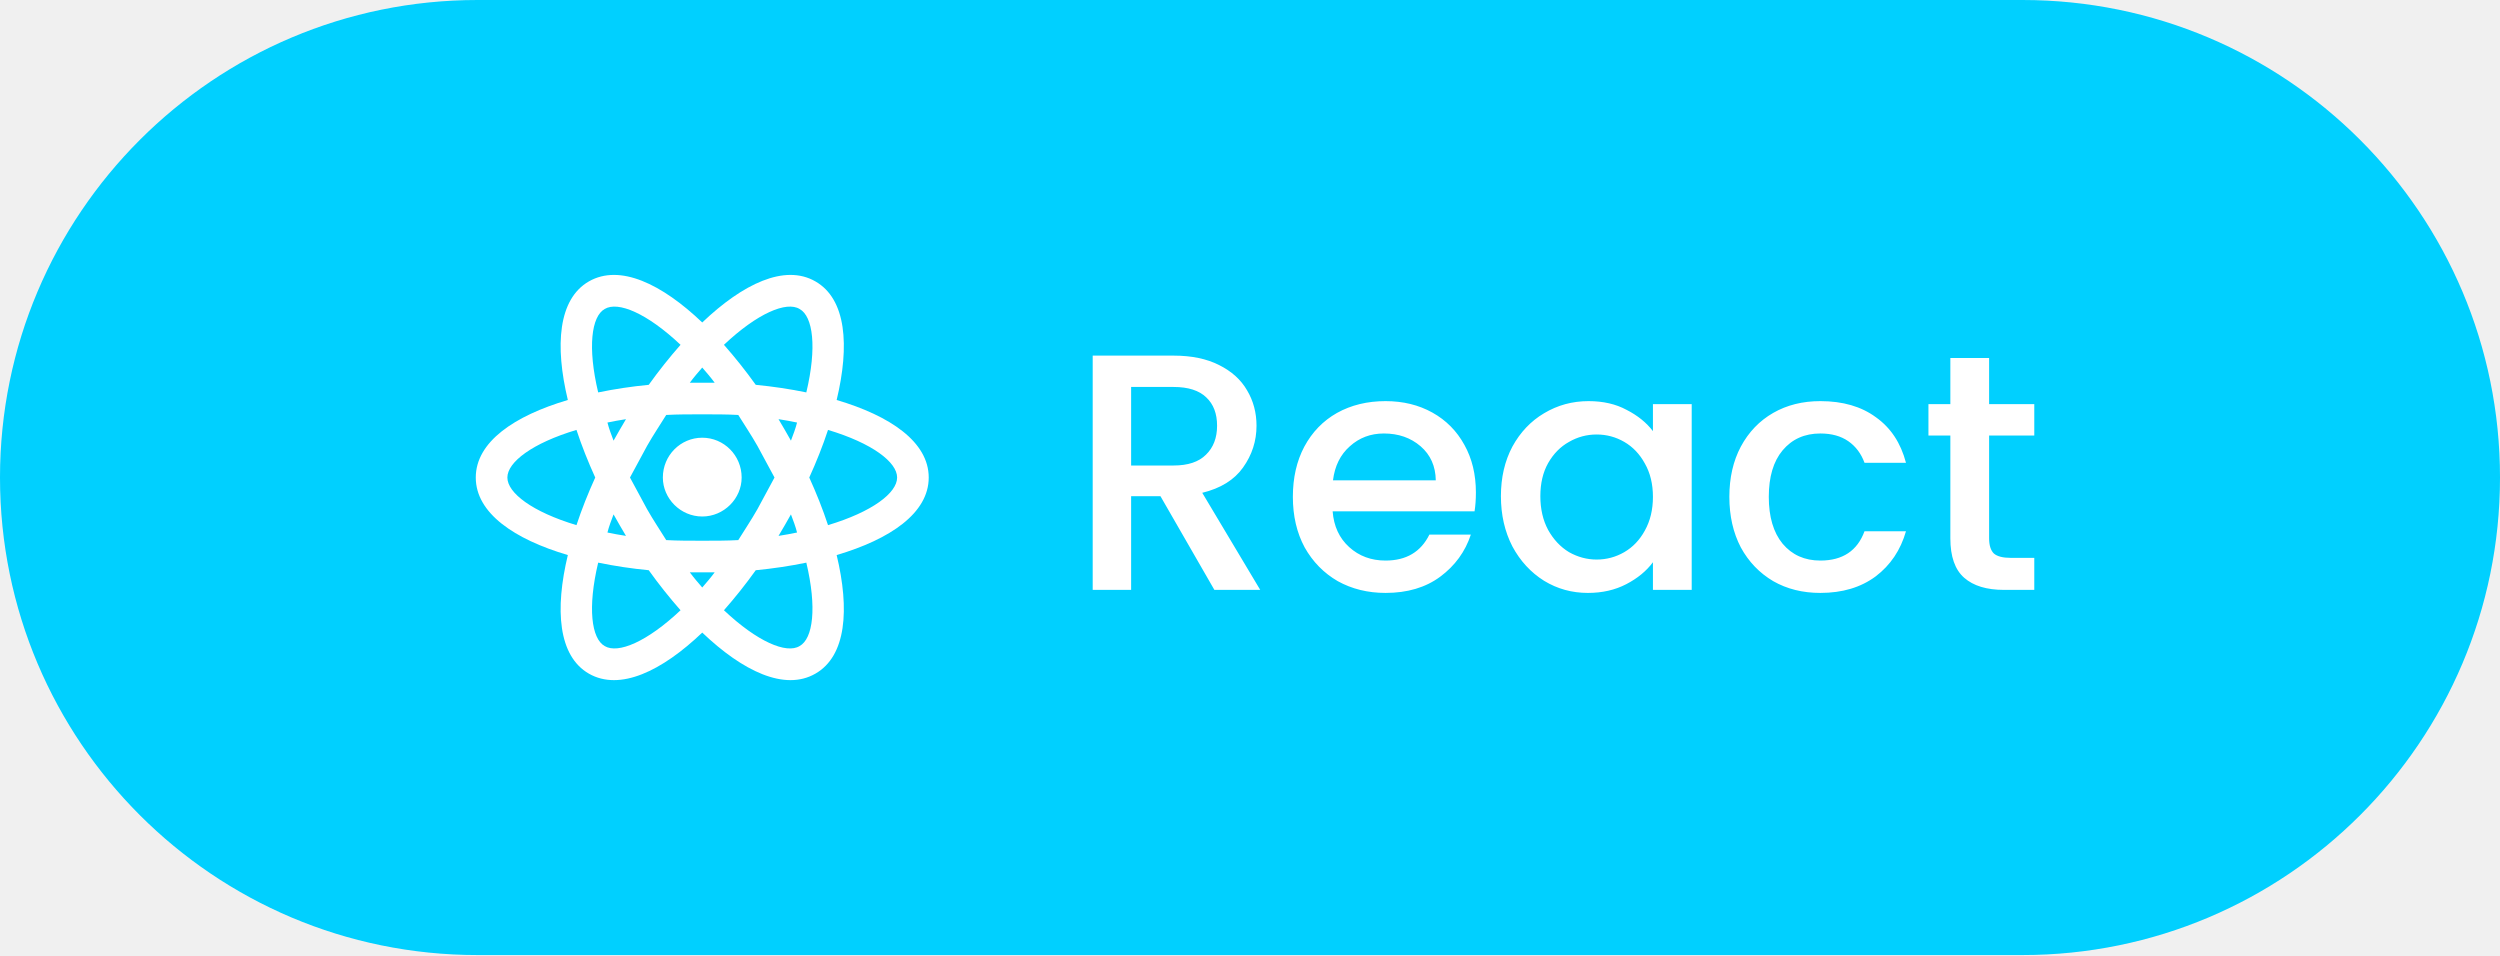
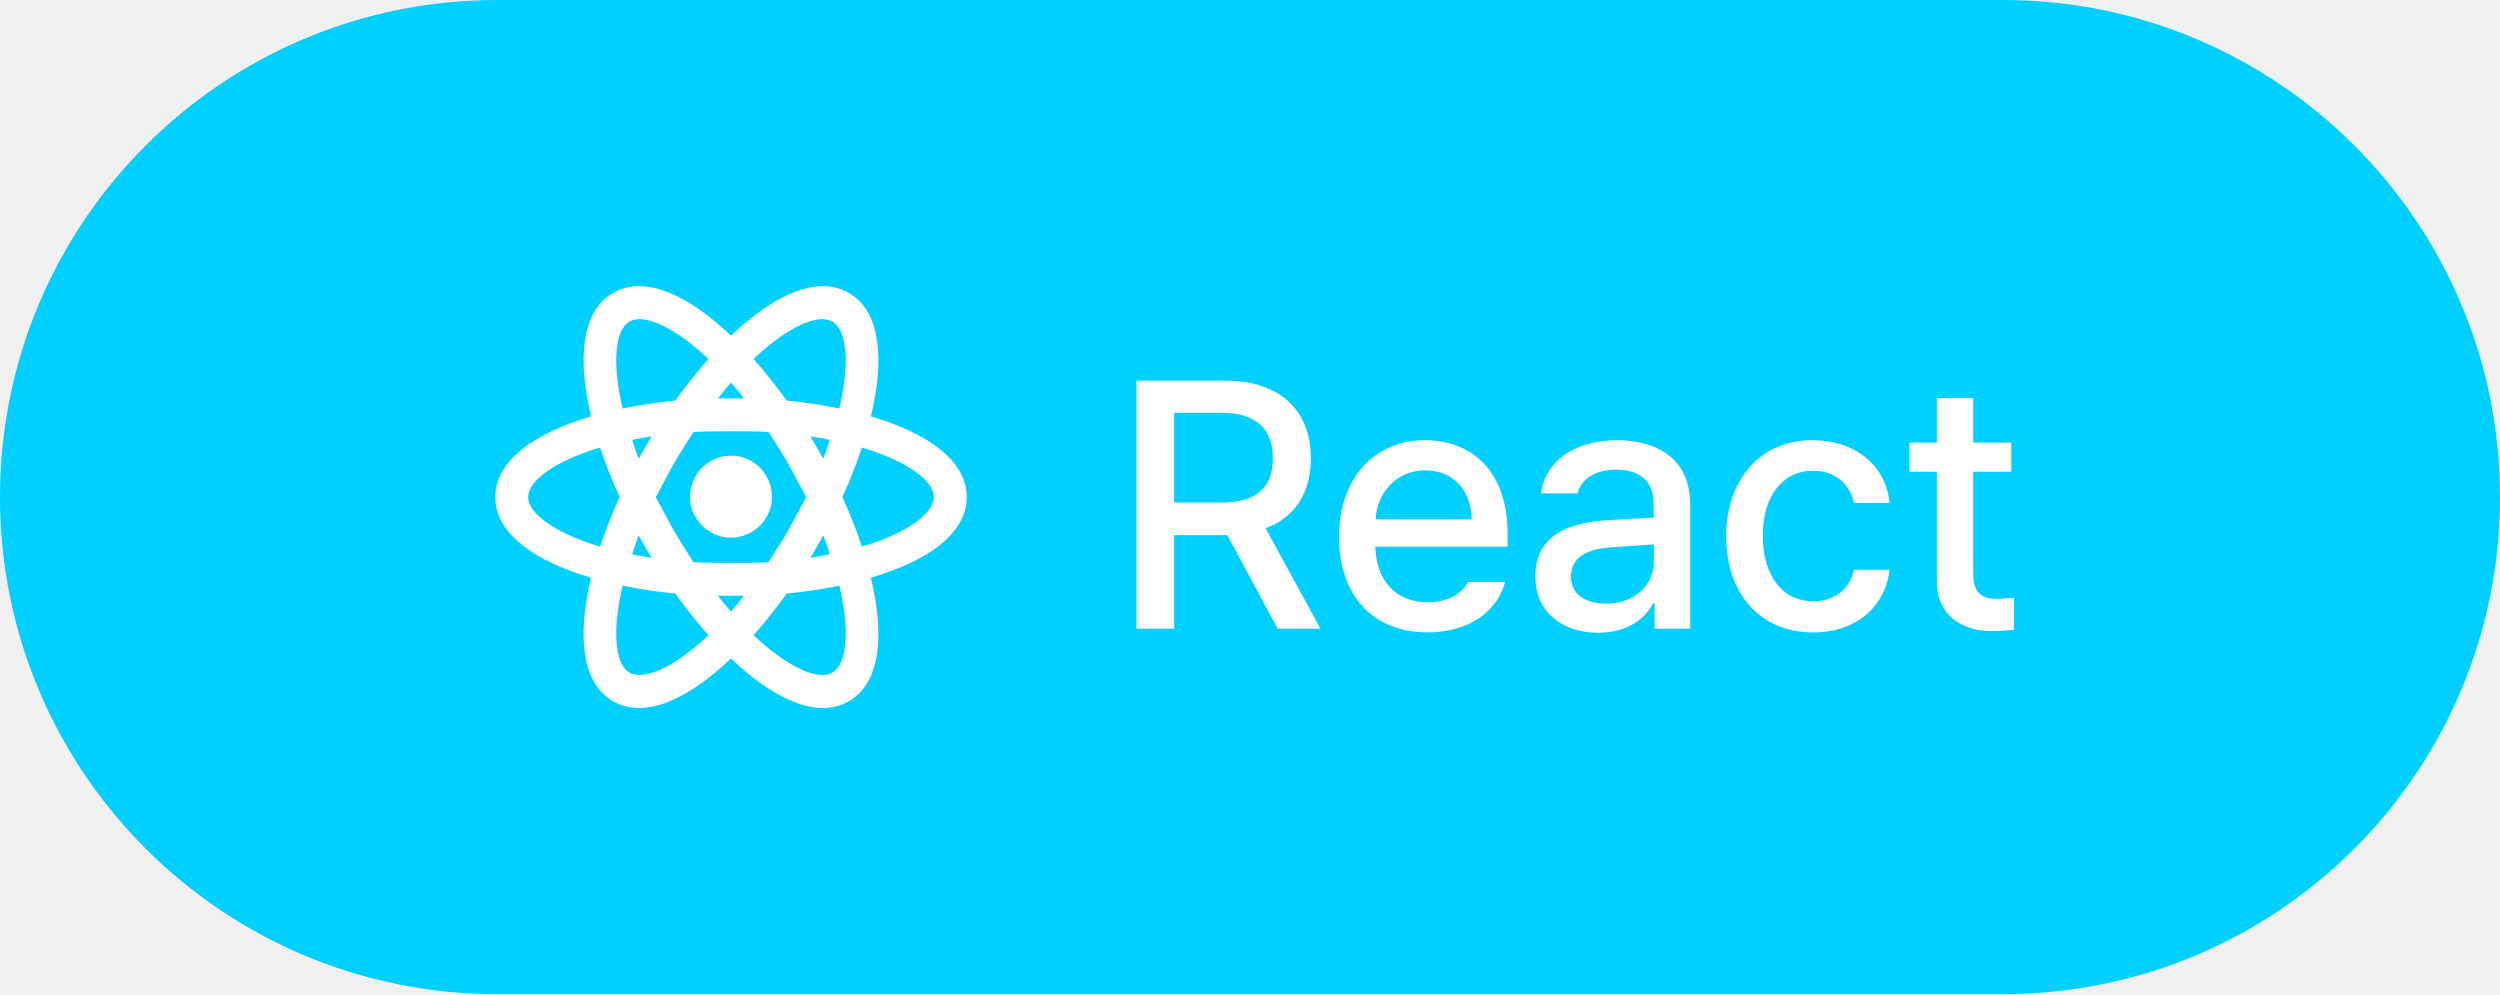
- <svg xmlns="http://www.w3.org/2000/svg" width="178" height="68" viewBox="0 0 178 68" fill="none">
-   <rect width="178" height="68" rx="34" fill="#00D0FF" />
-   <path d="M50 31.165C51.545 31.165 52.805 32.425 52.805 34C52.805 35.5 51.545 36.775 50 36.775C48.455 36.775 47.195 35.5 47.195 34C47.195 32.425 48.455 31.165 50 31.165ZM43.055 46C44 46.57 46.07 45.7 48.455 43.45C47.675 42.565 46.91 41.605 46.19 40.6C44.981 40.484 43.779 40.304 42.59 40.06C41.825 43.27 42.11 45.475 43.055 46ZM44.12 37.39L43.685 36.625C43.52 37.06 43.355 37.495 43.25 37.915C43.655 38.005 44.105 38.08 44.57 38.155L44.12 37.39ZM53.93 36.25L55.145 34L53.93 31.75C53.48 30.955 53 30.25 52.565 29.545C51.755 29.5 50.9 29.5 50 29.5C49.1 29.5 48.245 29.5 47.435 29.545C47 30.25 46.52 30.955 46.07 31.75L44.855 34L46.07 36.25C46.52 37.045 47 37.75 47.435 38.455C48.245 38.5 49.1 38.5 50 38.5C50.9 38.5 51.755 38.5 52.565 38.455C53 37.75 53.48 37.045 53.93 36.25ZM50 26.17C49.715 26.5 49.415 26.845 49.115 27.25H50.885C50.585 26.845 50.285 26.5 50 26.17ZM50 41.83C50.285 41.5 50.585 41.155 50.885 40.75H49.115C49.415 41.155 49.715 41.5 50 41.83ZM56.93 22C56 21.43 53.93 22.3 51.545 24.55C52.325 25.435 53.09 26.395 53.81 27.4C55.04 27.52 56.255 27.7 57.41 27.94C58.175 24.73 57.89 22.525 56.93 22ZM55.88 30.61L56.315 31.375C56.48 30.94 56.645 30.505 56.75 30.085C56.345 29.995 55.895 29.92 55.43 29.845L55.88 30.61ZM58.055 20.035C60.26 21.295 60.5 24.61 59.57 28.48C63.38 29.605 66.125 31.465 66.125 34C66.125 36.535 63.38 38.395 59.57 39.52C60.5 43.39 60.26 46.705 58.055 47.965C55.865 49.225 52.88 47.785 50 45.04C47.12 47.785 44.135 49.225 41.93 47.965C39.74 46.705 39.5 43.39 40.43 39.52C36.62 38.395 33.875 36.535 33.875 34C33.875 31.465 36.62 29.605 40.43 28.48C39.5 24.61 39.74 21.295 41.93 20.035C44.135 18.775 47.12 20.215 50 22.96C52.88 20.215 55.865 18.775 58.055 20.035ZM57.62 34C58.13 35.125 58.58 36.25 58.955 37.39C62.105 36.445 63.875 35.095 63.875 34C63.875 32.905 62.105 31.555 58.955 30.61C58.58 31.75 58.13 32.875 57.62 34ZM42.38 34C41.87 32.875 41.42 31.75 41.045 30.61C37.895 31.555 36.125 32.905 36.125 34C36.125 35.095 37.895 36.445 41.045 37.39C41.42 36.25 41.87 35.125 42.38 34ZM55.88 37.39L55.43 38.155C55.895 38.08 56.345 38.005 56.75 37.915C56.645 37.495 56.48 37.06 56.315 36.625L55.88 37.39ZM51.545 43.45C53.93 45.7 56 46.57 56.93 46C57.89 45.475 58.175 43.27 57.41 40.06C56.255 40.3 55.04 40.48 53.81 40.6C53.09 41.605 52.325 42.565 51.545 43.45ZM44.12 30.61L44.57 29.845C44.105 29.92 43.655 29.995 43.25 30.085C43.355 30.505 43.52 30.94 43.685 31.375L44.12 30.61ZM48.455 24.55C46.07 22.3 44 21.43 43.055 22C42.11 22.525 41.825 24.73 42.59 27.94C43.779 27.696 44.981 27.515 46.19 27.4C46.91 26.395 47.675 25.435 48.455 24.55Z" fill="white" />
-   <path d="M86.464 42L82.624 35.328H80.536V42H77.8V25.32H83.56C84.84 25.32 85.92 25.544 86.8 25.992C87.696 26.44 88.36 27.04 88.792 27.792C89.24 28.544 89.464 29.384 89.464 30.312C89.464 31.4 89.144 32.392 88.504 33.288C87.88 34.168 86.912 34.768 85.6 35.088L89.728 42H86.464ZM80.536 33.144H83.56C84.584 33.144 85.352 32.888 85.864 32.376C86.392 31.864 86.656 31.176 86.656 30.312C86.656 29.448 86.4 28.776 85.888 28.296C85.376 27.8 84.6 27.552 83.56 27.552H80.536V33.144ZM105.084 35.064C105.084 35.56 105.052 36.008 104.988 36.408H94.884C94.964 37.464 95.356 38.312 96.06 38.952C96.764 39.592 97.628 39.912 98.652 39.912C100.124 39.912 101.164 39.296 101.772 38.064H104.724C104.324 39.28 103.596 40.28 102.54 41.064C101.5 41.832 100.204 42.216 98.652 42.216C97.388 42.216 96.252 41.936 95.244 41.376C94.252 40.8 93.468 40 92.892 38.976C92.332 37.936 92.052 36.736 92.052 35.376C92.052 34.016 92.324 32.824 92.868 31.8C93.428 30.76 94.204 29.96 95.196 29.4C96.204 28.84 97.356 28.56 98.652 28.56C99.9 28.56 101.012 28.832 101.988 29.376C102.964 29.92 103.724 30.688 104.268 31.68C104.812 32.656 105.084 33.784 105.084 35.064ZM102.228 34.2C102.212 33.192 101.852 32.384 101.148 31.776C100.444 31.168 99.572 30.864 98.532 30.864C97.588 30.864 96.78 31.168 96.108 31.776C95.436 32.368 95.036 33.176 94.908 34.2H102.228ZM106.865 35.328C106.865 34 107.137 32.824 107.681 31.8C108.241 30.776 108.993 29.984 109.937 29.424C110.897 28.848 111.953 28.56 113.105 28.56C114.145 28.56 115.049 28.768 115.817 29.184C116.601 29.584 117.225 30.088 117.689 30.696V28.776H120.449V42H117.689V40.032C117.225 40.656 116.593 41.176 115.793 41.592C114.993 42.008 114.081 42.216 113.057 42.216C111.921 42.216 110.881 41.928 109.937 41.352C108.993 40.76 108.241 39.944 107.681 38.904C107.137 37.848 106.865 36.656 106.865 35.328ZM117.689 35.376C117.689 34.464 117.497 33.672 117.113 33C116.745 32.328 116.257 31.816 115.649 31.464C115.041 31.112 114.385 30.936 113.681 30.936C112.977 30.936 112.321 31.112 111.713 31.464C111.105 31.8 110.609 32.304 110.225 32.976C109.857 33.632 109.673 34.416 109.673 35.328C109.673 36.24 109.857 37.04 110.225 37.728C110.609 38.416 111.105 38.944 111.713 39.312C112.337 39.664 112.993 39.84 113.681 39.84C114.385 39.84 115.041 39.664 115.649 39.312C116.257 38.96 116.745 38.448 117.113 37.776C117.497 37.088 117.689 36.288 117.689 35.376ZM123.13 35.376C123.13 34.016 123.402 32.824 123.946 31.8C124.506 30.76 125.274 29.96 126.25 29.4C127.226 28.84 128.346 28.56 129.61 28.56C131.21 28.56 132.53 28.944 133.57 29.712C134.626 30.464 135.338 31.544 135.706 32.952H132.754C132.514 32.296 132.13 31.784 131.602 31.416C131.074 31.048 130.41 30.864 129.61 30.864C128.49 30.864 127.594 31.264 126.922 32.064C126.266 32.848 125.938 33.952 125.938 35.376C125.938 36.8 126.266 37.912 126.922 38.712C127.594 39.512 128.49 39.912 129.61 39.912C131.194 39.912 132.242 39.216 132.754 37.824H135.706C135.322 39.168 134.602 40.24 133.546 41.04C132.49 41.824 131.178 42.216 129.61 42.216C128.346 42.216 127.226 41.936 126.25 41.376C125.274 40.8 124.506 40 123.946 38.976C123.402 37.936 123.13 36.736 123.13 35.376ZM141.625 31.008V38.328C141.625 38.824 141.737 39.184 141.961 39.408C142.201 39.616 142.601 39.72 143.161 39.72H144.841V42H142.681C141.449 42 140.505 41.712 139.849 41.136C139.193 40.56 138.865 39.624 138.865 38.328V31.008H137.305V28.776H138.865V25.488H141.625V28.776H144.841V31.008H141.625Z" fill="white" />
+ <svg xmlns="http://www.w3.org/2000/svg" width="171" height="68" viewBox="0 0 171 68" fill="none">
+   <rect width="171" height="68" rx="34" fill="#00D0FF" />
+   <path d="M50 31.165C51.545 31.165 52.805 32.425 52.805 34C52.805 35.5 51.545 36.775 50 36.775C48.455 36.775 47.195 35.5 47.195 34C47.195 32.425 48.455 31.165 50 31.165ZM43.055 46C44 46.57 46.07 45.7 48.455 43.45C47.675 42.565 46.91 41.605 46.19 40.6C44.981 40.484 43.779 40.304 42.59 40.06C41.825 43.27 42.11 45.475 43.055 46ZM44.12 37.39L43.685 36.625C43.52 37.06 43.355 37.495 43.25 37.915C43.655 38.005 44.105 38.08 44.57 38.155L44.12 37.39ZM53.93 36.25L55.145 34L53.93 31.75C53.48 30.955 53 30.25 52.565 29.545C51.755 29.5 50.9 29.5 50 29.5C49.1 29.5 48.245 29.5 47.435 29.545C47 30.25 46.52 30.955 46.07 31.75L44.855 34L46.07 36.25C46.52 37.045 47 37.75 47.435 38.455C48.245 38.5 49.1 38.5 50 38.5C50.9 38.5 51.755 38.5 52.565 38.455C53 37.75 53.48 37.045 53.93 36.25ZM50 26.17C49.715 26.5 49.415 26.845 49.115 27.25H50.885C50.585 26.845 50.285 26.5 50 26.17ZM50 41.83C50.285 41.5 50.585 41.155 50.885 40.75H49.115C49.415 41.155 49.715 41.5 50 41.83ZM56.93 22C56 21.43 53.93 22.3 51.545 24.55C52.325 25.435 53.09 26.395 53.81 27.4C55.04 27.52 56.255 27.7 57.41 27.94C58.175 24.73 57.89 22.525 56.93 22ZM55.88 30.61L56.315 31.375C56.48 30.94 56.645 30.505 56.75 30.085C56.345 29.995 55.895 29.92 55.43 29.845L55.88 30.61ZM58.055 20.035C60.26 21.295 60.5 24.61 59.57 28.48C63.38 29.605 66.125 31.465 66.125 34C66.125 36.535 63.38 38.395 59.57 39.52C60.5 43.39 60.26 46.705 58.055 47.965C55.865 49.225 52.88 47.785 50 45.04C47.12 47.785 44.135 49.225 41.93 47.965C39.74 46.705 39.5 43.39 40.43 39.52C36.62 38.395 33.875 36.535 33.875 34C33.875 31.465 36.62 29.605 40.43 28.48C39.5 24.61 39.74 21.295 41.93 20.035C44.135 18.775 47.12 20.215 50 22.96C52.88 20.215 55.865 18.775 58.055 20.035ZM57.62 34C58.13 35.125 58.58 36.25 58.955 37.39C62.105 36.445 63.875 35.095 63.875 34C63.875 32.905 62.105 31.555 58.955 30.61C58.58 31.75 58.13 32.875 57.62 34ZM42.38 34C41.87 32.875 41.42 31.75 41.045 30.61C37.895 31.555 36.125 32.905 36.125 34C36.125 35.095 37.895 36.445 41.045 37.39C41.42 36.25 41.87 35.125 42.38 34ZM55.88 37.39L55.43 38.155C55.895 38.08 56.345 38.005 56.75 37.915C56.645 37.495 56.48 37.06 56.315 36.625L55.88 37.39ZM51.545 43.45C53.93 45.7 56 46.57 56.93 46C57.89 45.475 58.175 43.27 57.41 40.06C56.255 40.3 55.04 40.48 53.81 40.6C53.09 41.605 52.325 42.565 51.545 43.45ZM44.12 30.61L44.57 29.845C44.105 29.92 43.655 29.995 43.25 30.085C43.355 30.505 43.52 30.94 43.685 31.375L44.12 30.61ZM48.455 24.55C46.07 22.3 44 21.43 43.055 22C42.11 22.525 41.825 24.73 42.59 27.94C43.779 27.696 44.981 27.516 46.19 27.4C46.91 26.395 47.675 25.435 48.455 24.55Z" fill="white" />
+   <path d="M77.734 43V26.031H83.781C87.719 26.031 89.664 28.234 89.664 31.352C89.664 33.637 88.633 35.371 86.57 36.133L90.32 43H87.391L83.945 36.602H83.781H80.312V43H77.734ZM80.312 34.375H83.523C86.031 34.375 87.062 33.273 87.062 31.352C87.062 29.43 86.031 28.234 83.523 28.234H80.312V34.375ZM97.633 43.258C93.883 43.258 91.586 40.68 91.586 36.719C91.586 32.805 93.93 30.109 97.469 30.109C100.375 30.109 103.117 31.914 103.117 36.508V37.398H94.07C94.141 39.812 95.559 41.195 97.656 41.195C99.086 41.195 100 40.586 100.422 39.812H102.953C102.391 41.875 100.422 43.258 97.633 43.258ZM94.094 35.523H100.656C100.656 33.578 99.414 32.172 97.492 32.172C95.488 32.172 94.188 33.719 94.094 35.523ZM105.016 39.414C105.016 36.508 107.477 35.758 109.773 35.594C110.617 35.535 112.527 35.43 113.125 35.406L113.102 34.398C113.102 32.969 112.234 32.125 110.523 32.125C109.047 32.125 108.156 32.805 107.898 33.742H105.414C105.648 31.633 107.617 30.109 110.617 30.109C112.633 30.109 115.609 30.859 115.609 34.539V43H113.172V41.266H113.078C112.586 42.227 111.414 43.281 109.305 43.281C106.891 43.281 105.016 41.898 105.016 39.414ZM107.453 39.438C107.453 40.656 108.461 41.289 109.867 41.289C111.906 41.289 113.125 39.93 113.125 38.406V37.234L110.125 37.445C108.484 37.562 107.453 38.172 107.453 39.438ZM124.023 43.258C120.32 43.258 118.07 40.516 118.07 36.695C118.07 32.805 120.391 30.109 123.977 30.109C126.883 30.109 128.992 31.82 129.25 34.398H126.812C126.555 33.203 125.594 32.195 124.023 32.195C121.961 32.195 120.578 33.906 120.578 36.625C120.578 39.414 121.938 41.125 124.023 41.125C125.43 41.125 126.508 40.352 126.812 38.969H129.25C128.969 41.43 127.023 43.258 124.023 43.258ZM137.57 30.273V32.266H134.969V39.25C134.969 40.68 135.695 40.938 136.492 40.961C136.844 40.961 137.406 40.914 137.758 40.891V43.07C137.406 43.117 136.867 43.164 136.188 43.164C134.219 43.164 132.461 42.086 132.484 39.766V32.266H130.609V30.273H132.484V27.227H134.969V30.273H137.57Z" fill="white" />
</svg>
